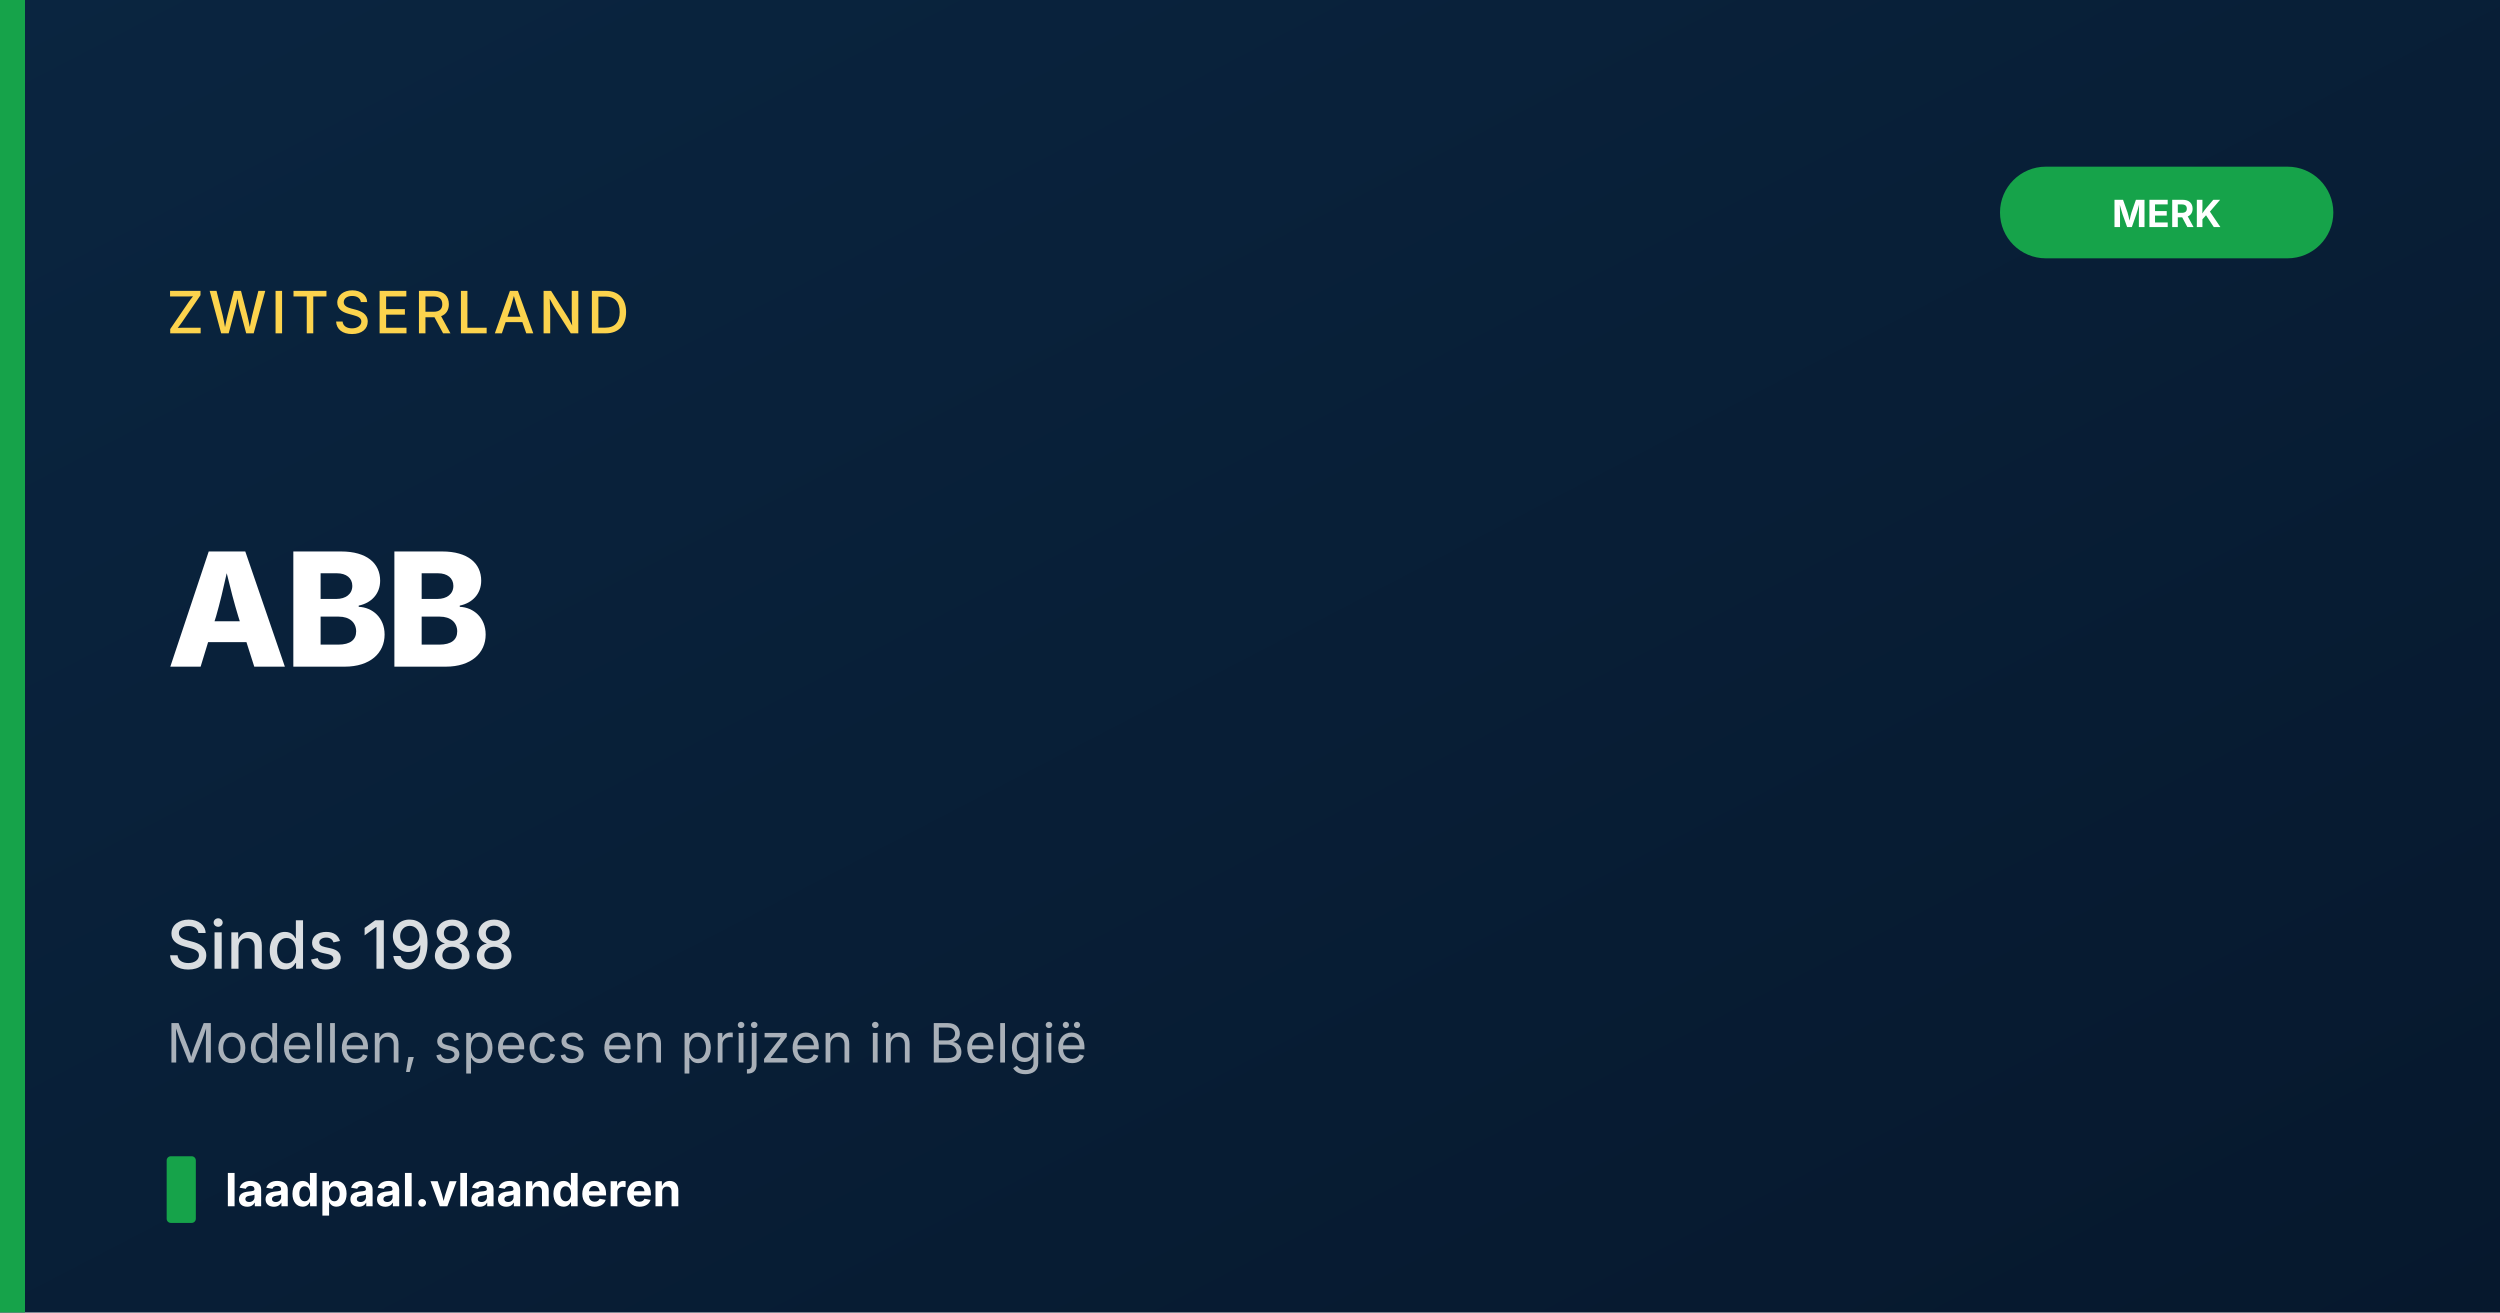
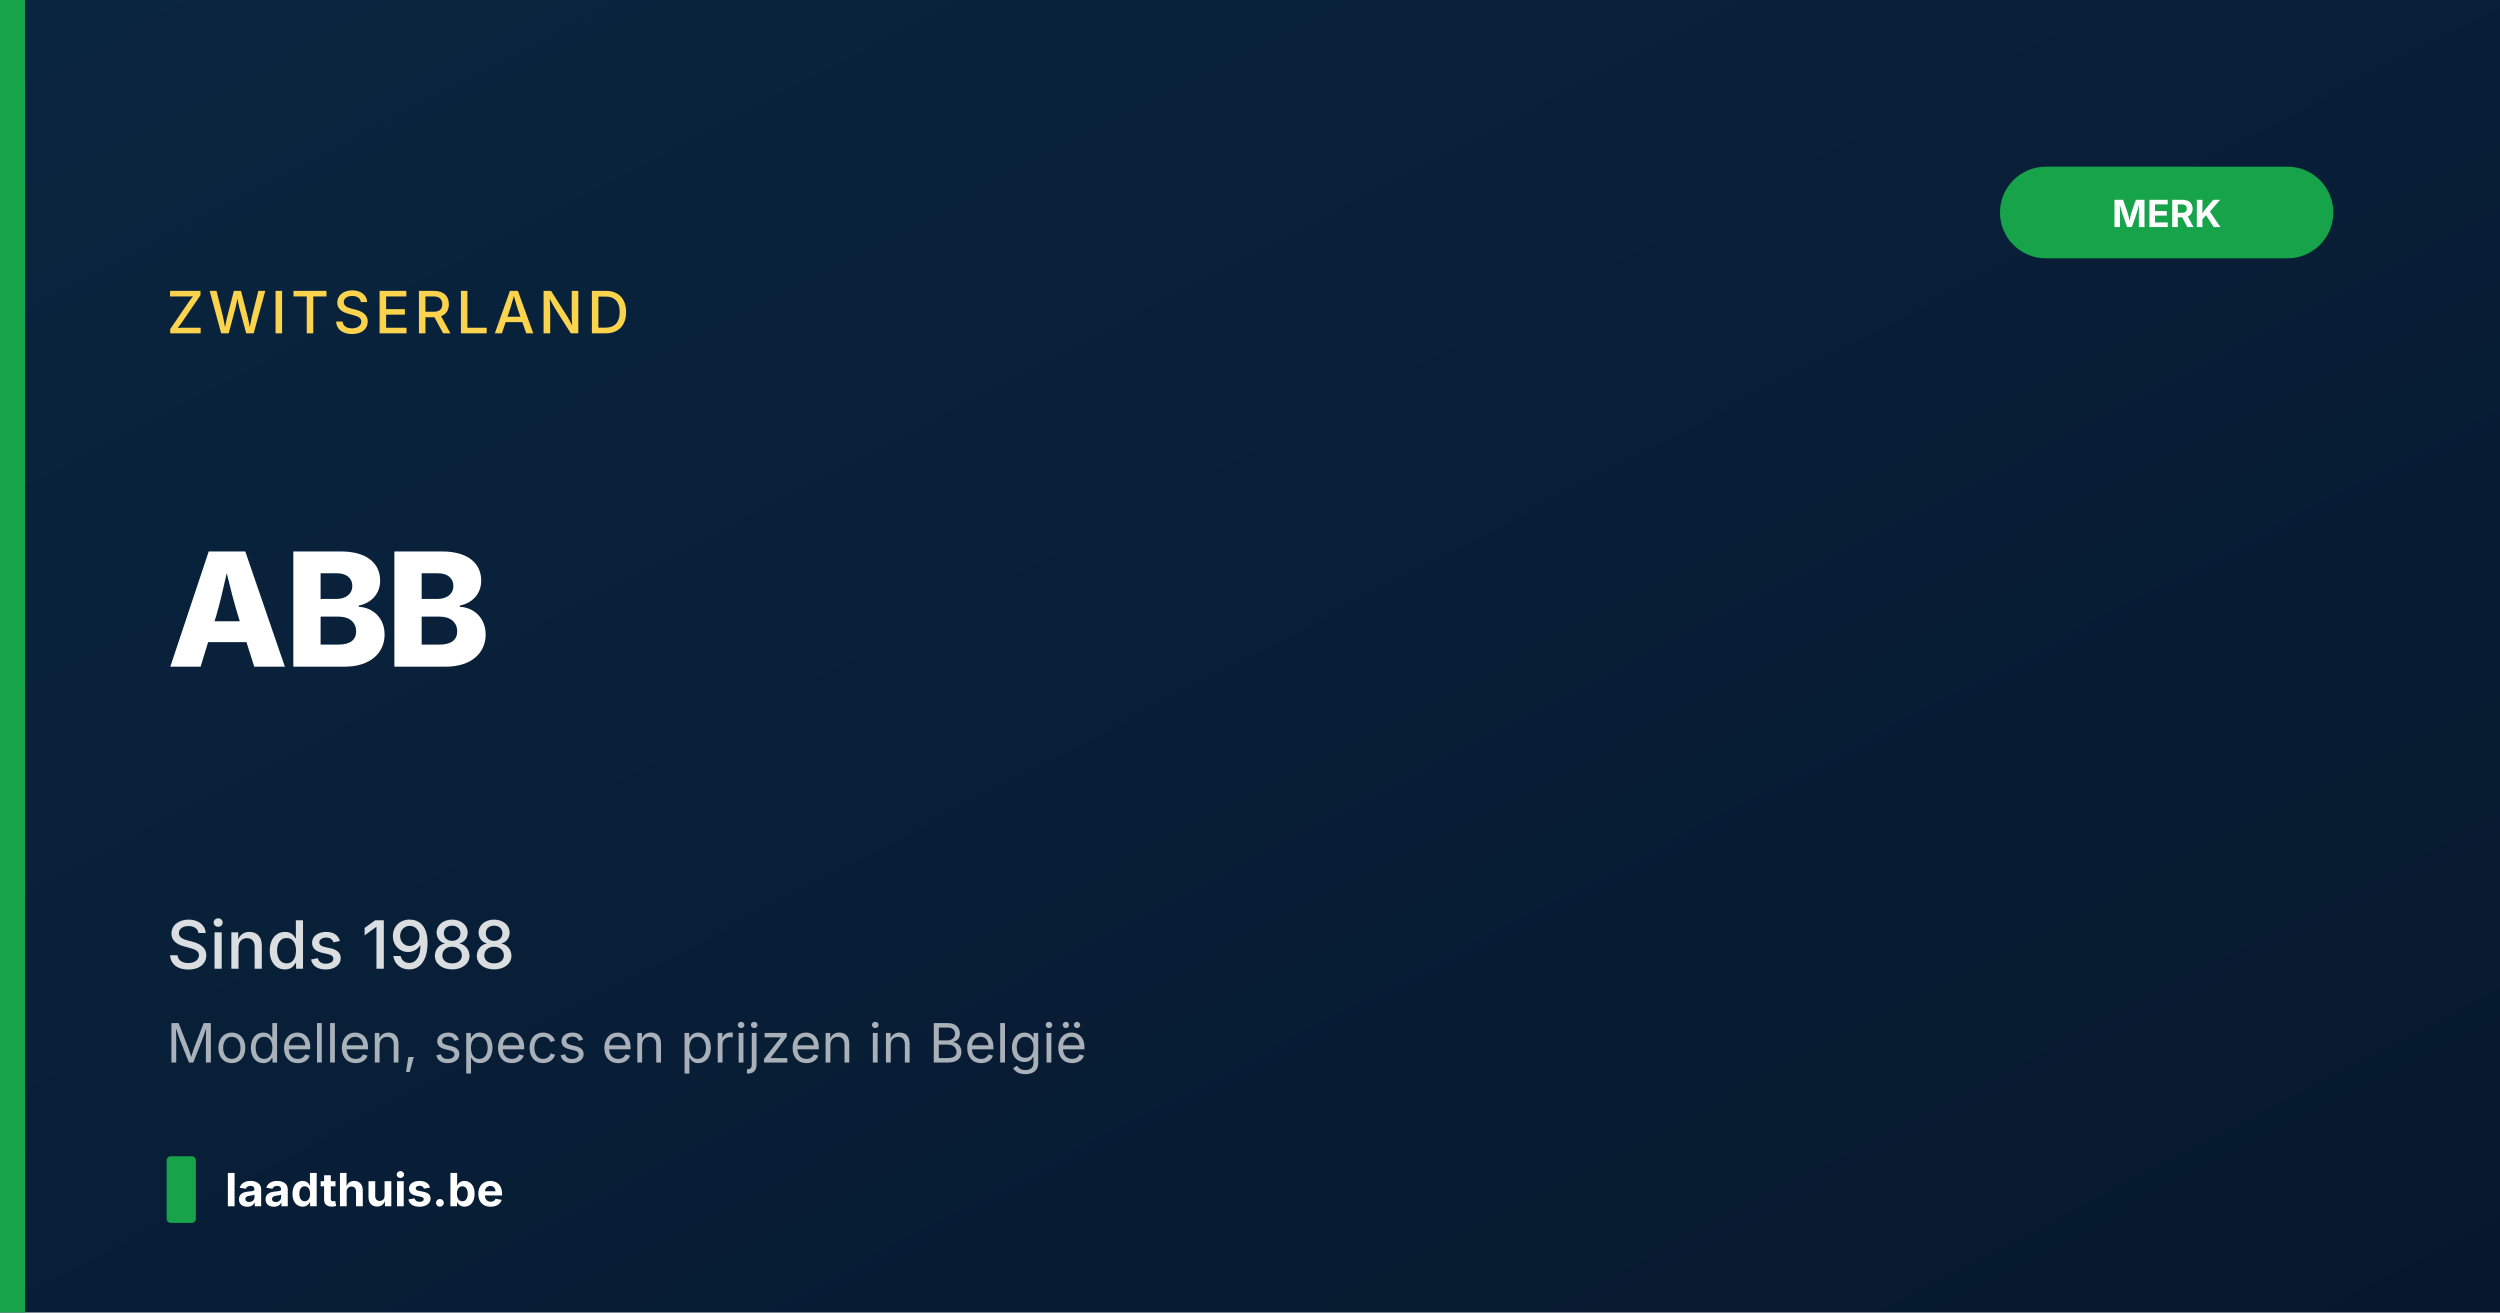
<svg xmlns="http://www.w3.org/2000/svg" width="1200" height="630" viewBox="0 0 1200 630">
  <defs>
    <linearGradient id="bg" x1="0" y1="0" x2="1" y2="1">
      <stop offset="0%" stop-color="#0A2540" />
      <stop offset="100%" stop-color="#06182d" />
    </linearGradient>
  </defs>
  <rect width="1200" height="630" fill="url(#bg)" />
  <rect x="0" y="0" width="12" height="630" fill="#16A34A" />
  <g font-family="Inter, system-ui, -apple-system, sans-serif" fill="white">
    <text x="80" y="160" font-size="28" font-weight="500" fill="#FCD34D" letter-spacing="2">ZWITSERLAND</text>
    <text x="80" y="320" font-size="76" font-weight="800" letter-spacing="-2">
      <tspan x="80" dy="0">ABB</tspan>
    </text>
    <text x="80" y="465" font-size="32" font-weight="500" opacity="0.85">Sinds 1988</text>
    <text x="80" y="510" font-size="26" font-weight="400" opacity="0.65">Modellen, specs en prijzen in België</text>
  </g>
  <g transform="translate(80 555)">
    <rect width="14" height="32" rx="2" fill="#16A34A" />
-     <text x="28" y="24" font-family="Inter, system-ui, -apple-system, sans-serif" font-size="22" font-weight="700" fill="white">laadpaal.vlaanderen</text>
+     <text x="28" y="24" font-family="Inter, system-ui, -apple-system, sans-serif" font-size="22" font-weight="700" fill="white">laadthuis.be</text>
  </g>
  <g transform="translate(960 80)">
    <rect width="160" height="44" rx="22" fill="#16A34A" />
    <text x="80" y="29" text-anchor="middle" font-family="Inter, system-ui, -apple-system, sans-serif" font-size="18" font-weight="700" fill="white">MERK</text>
  </g>
</svg>
